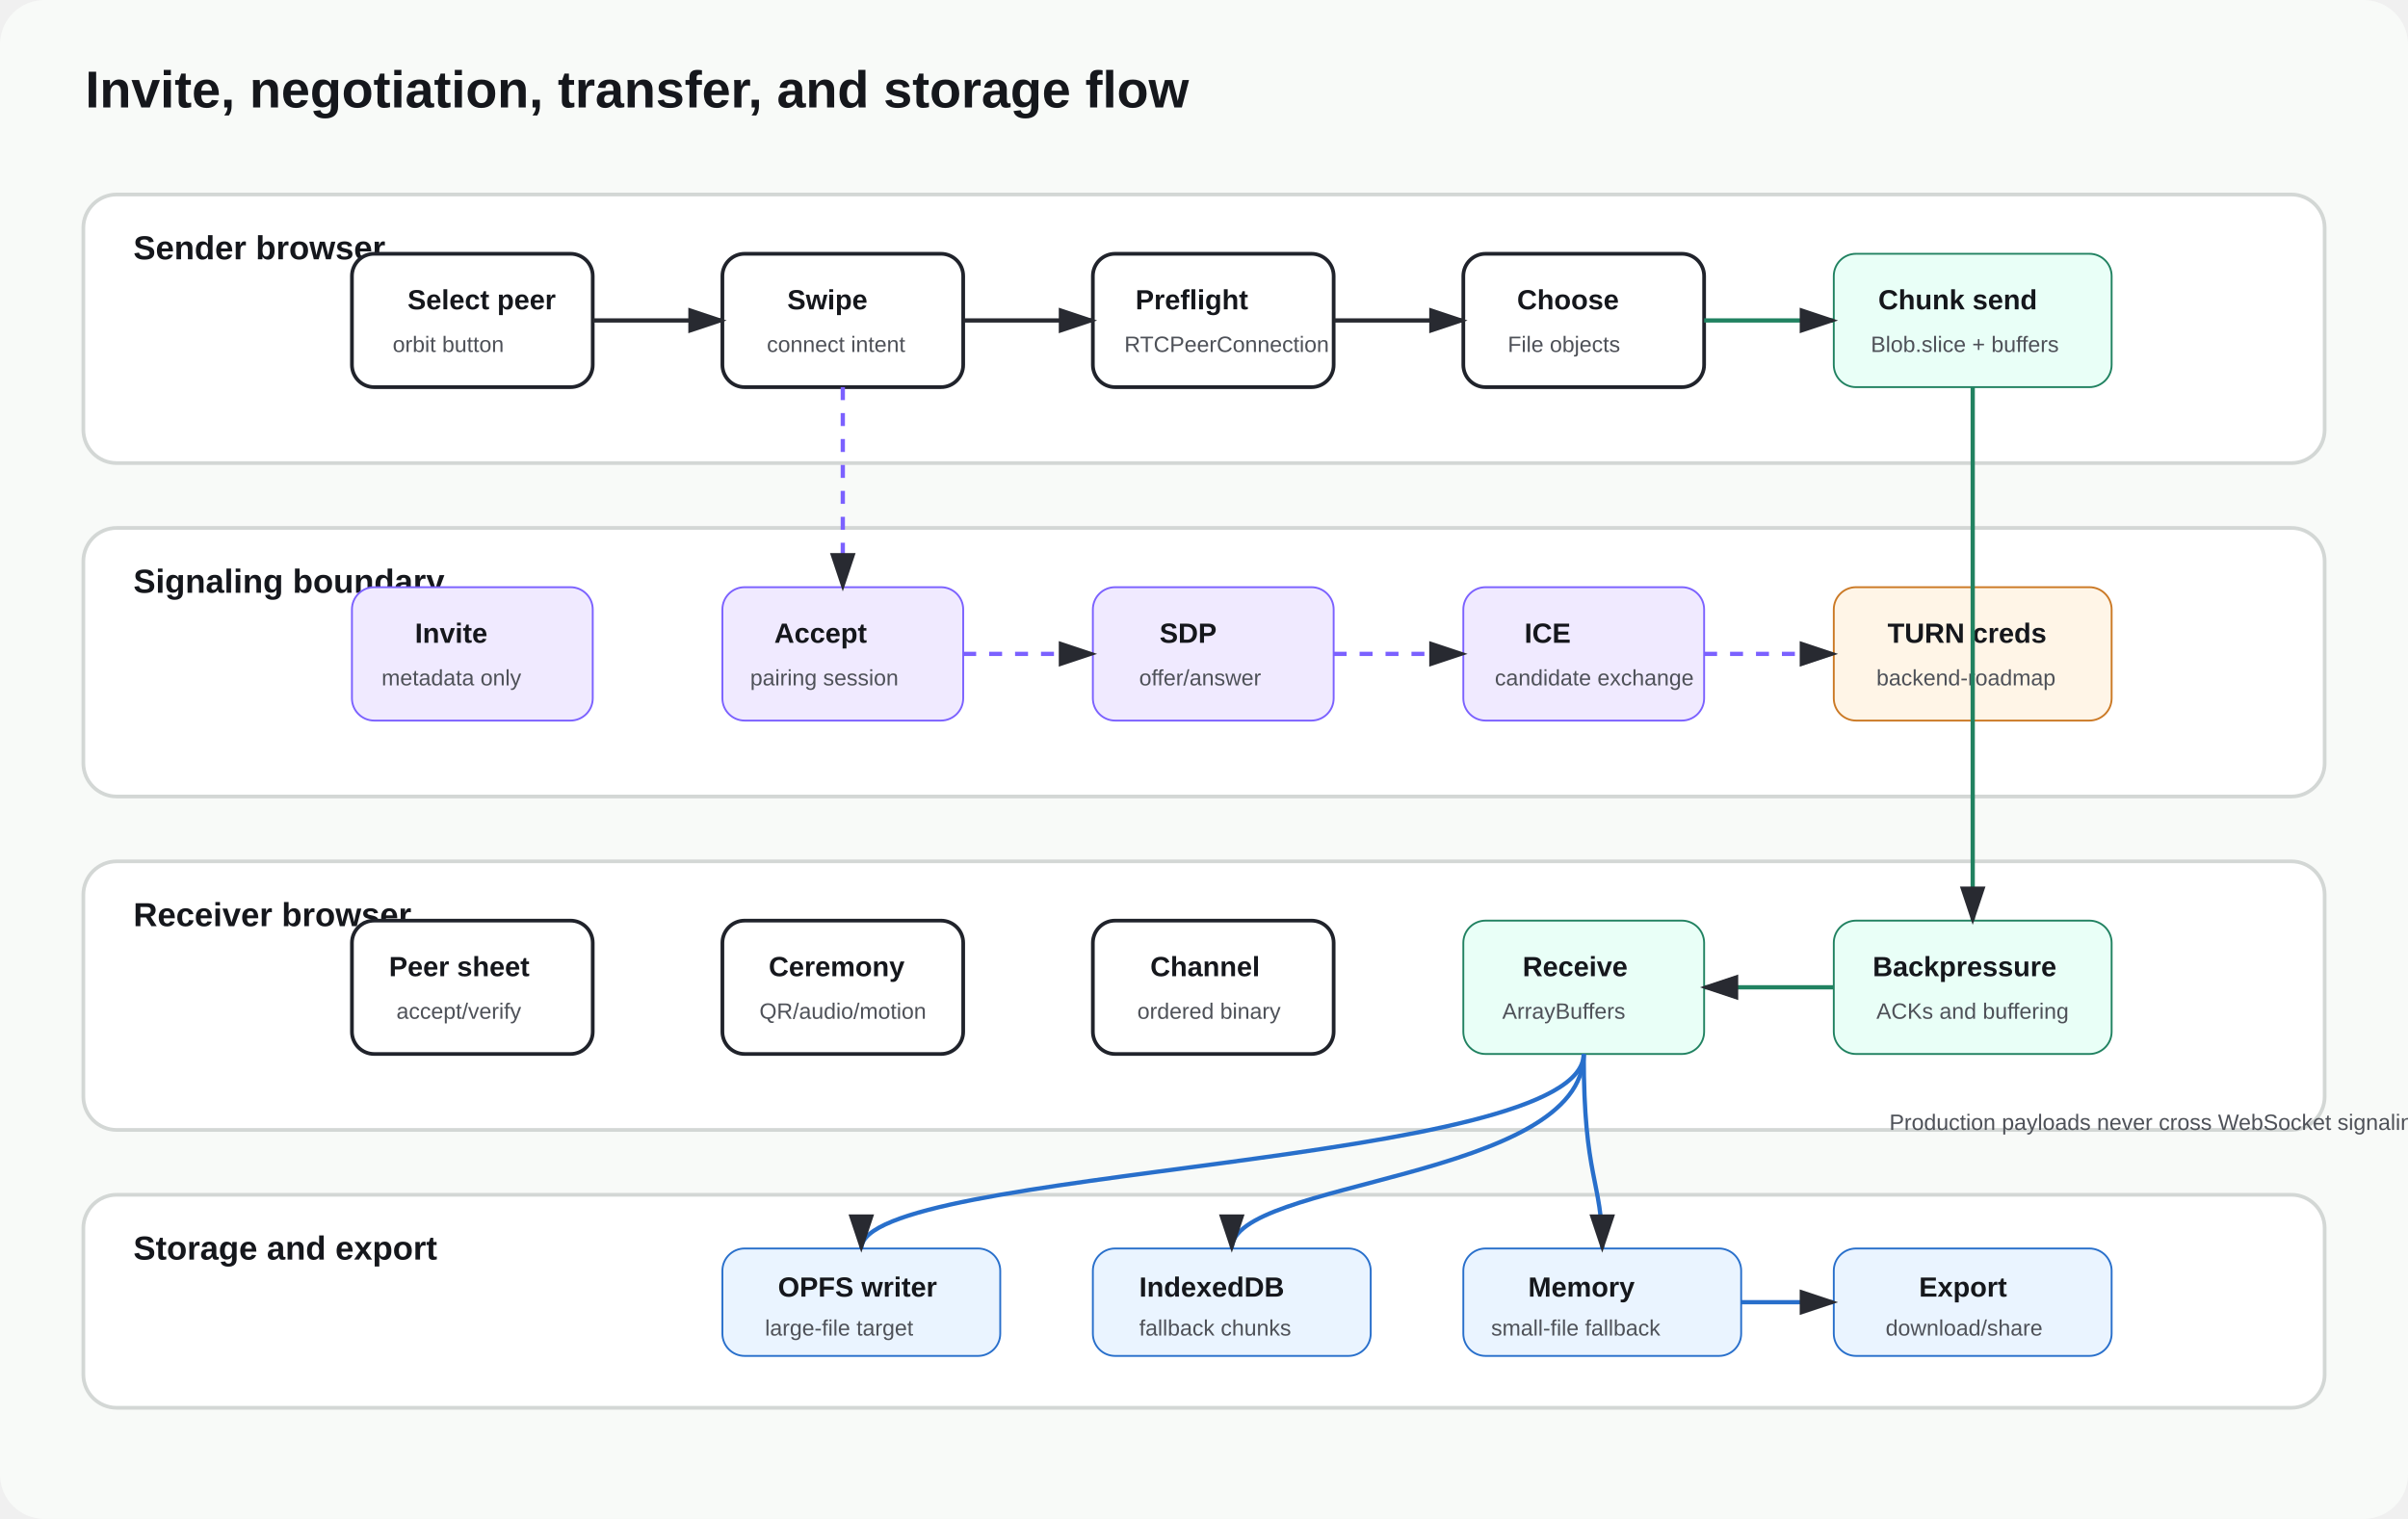
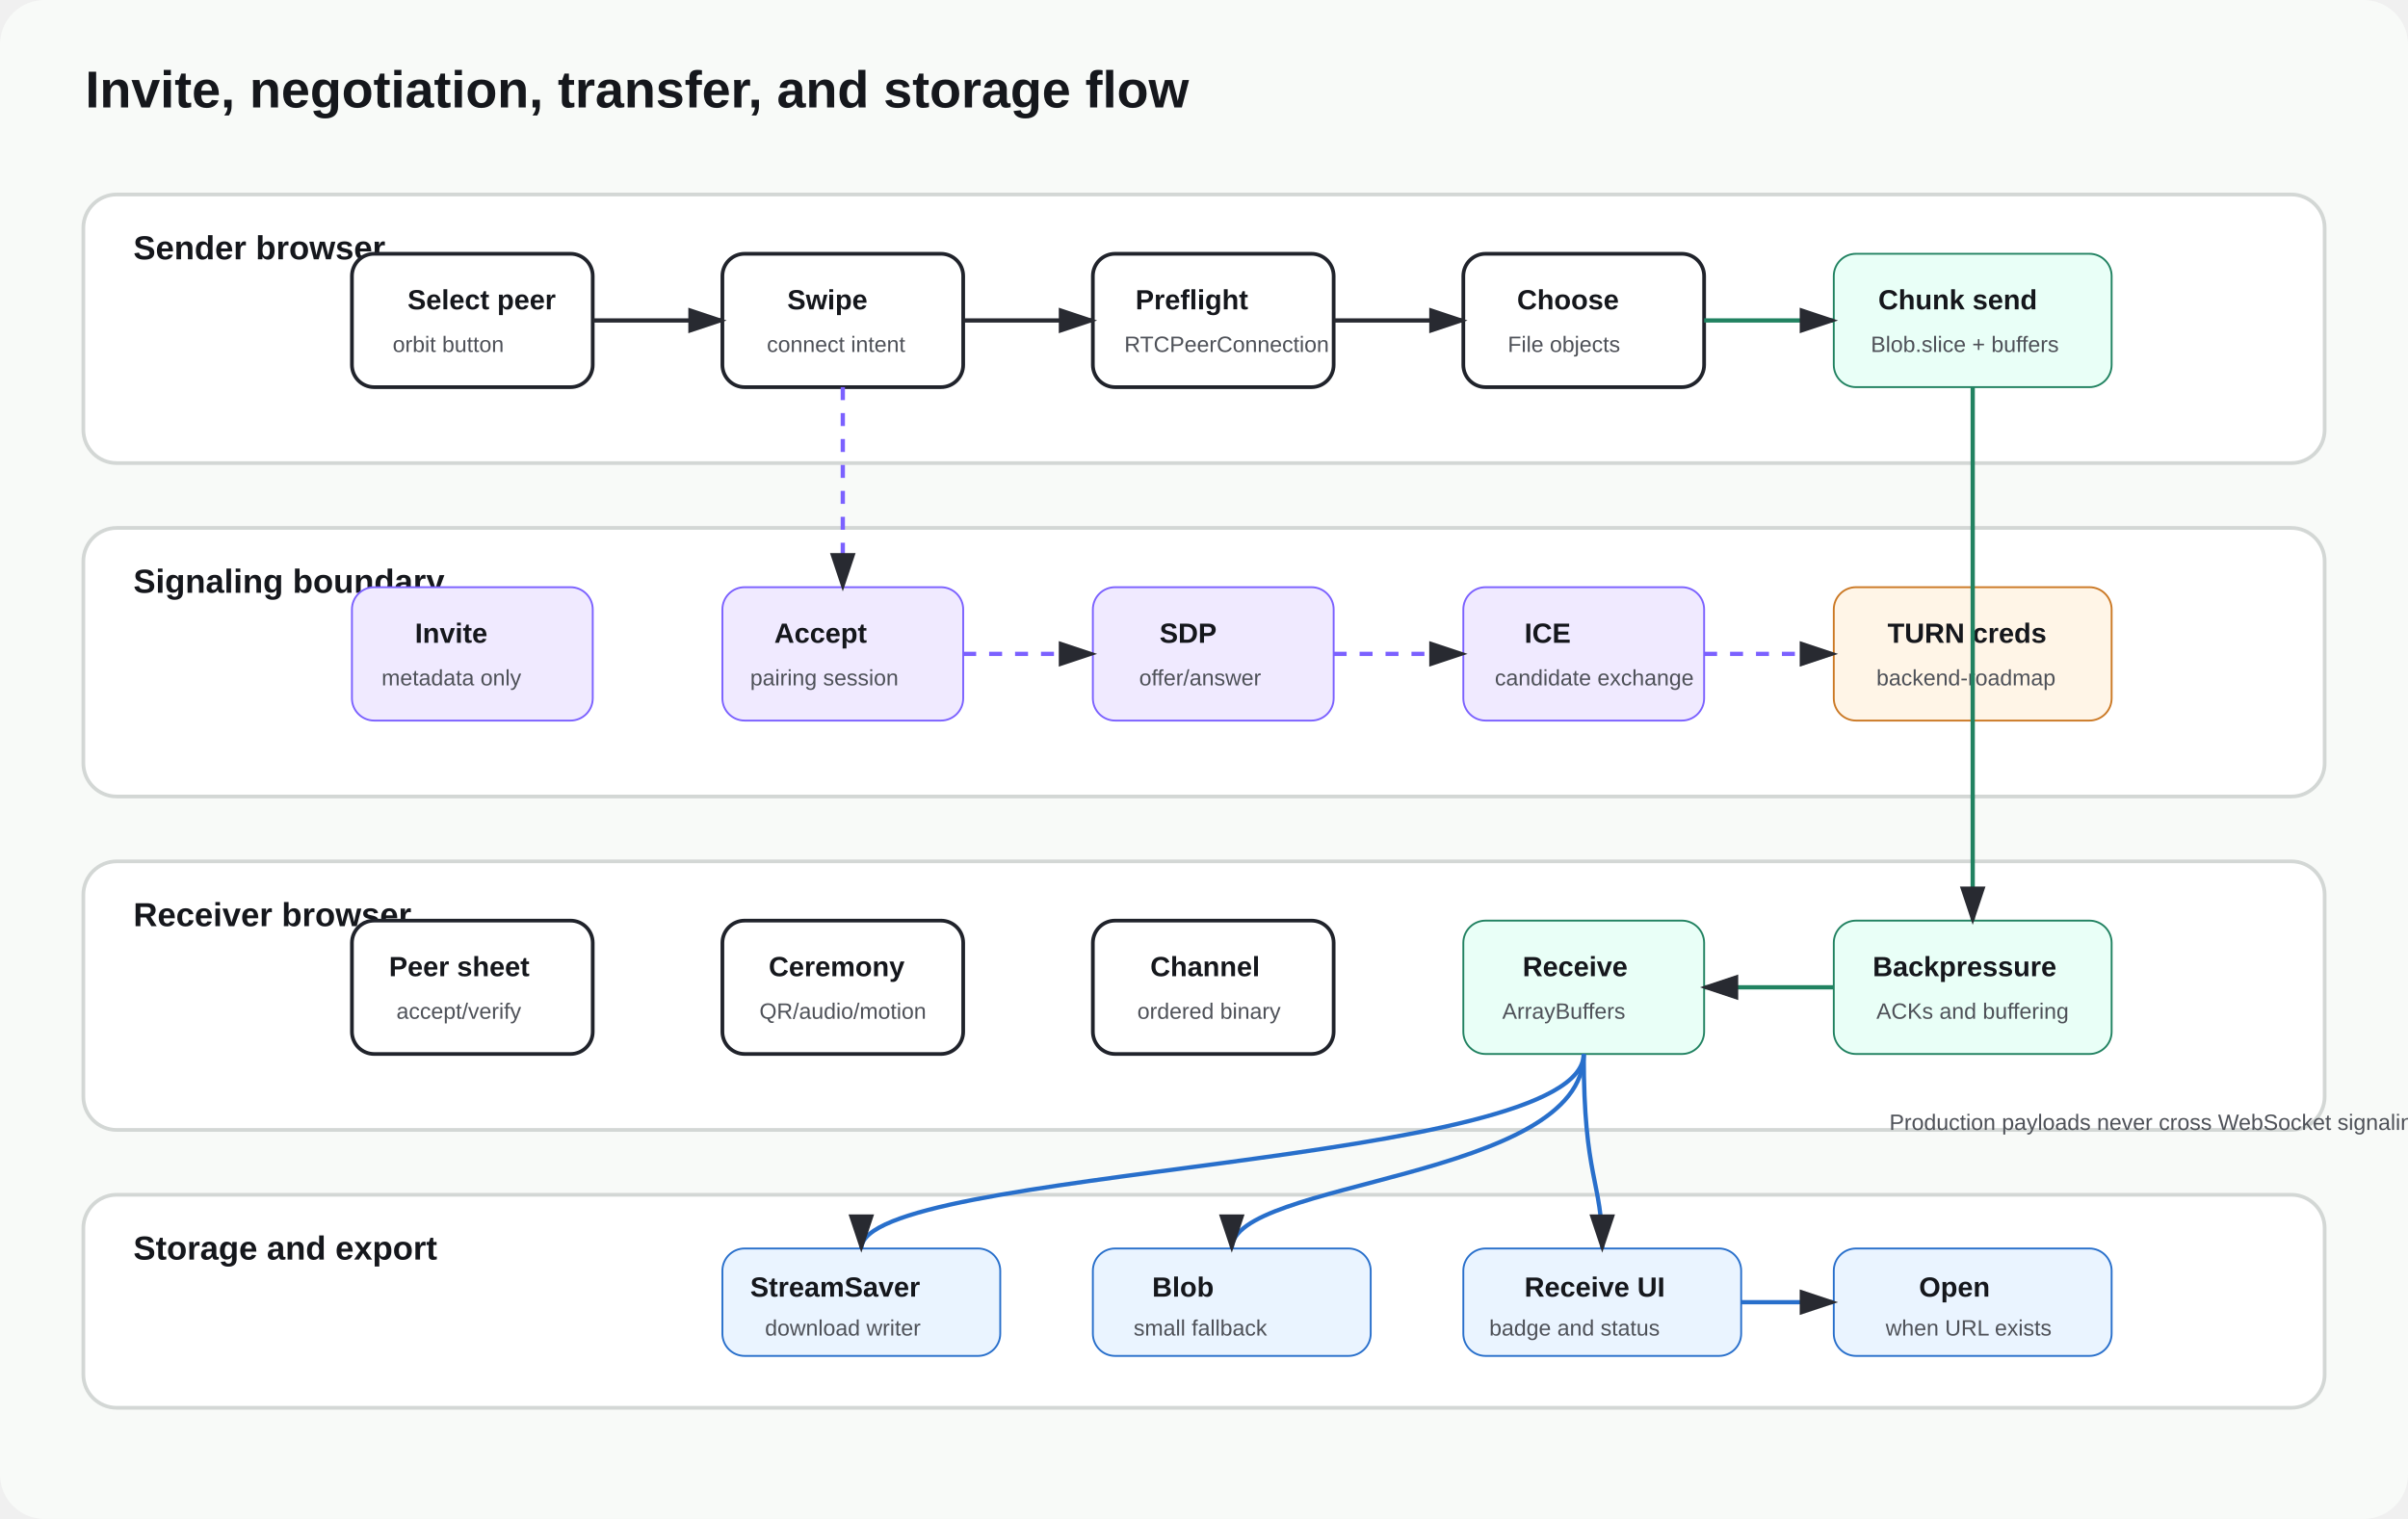
<svg xmlns="http://www.w3.org/2000/svg" width="1300" height="820" viewBox="0 0 1300 820" role="img" aria-labelledby="title desc">
  <defs>
    <style>
      .bg{fill:#f8faf8}.swim{fill:#fff;stroke:#d3d7d5;stroke-width:2}.box{fill:#fff;stroke:#20232b;stroke-width:2}.meta{fill:#f0eaff;stroke:#7b61ff}.data{fill:#e9fff7;stroke:#218261}.store{fill:#eaf4ff;stroke:#286fcb}.warn{fill:#fff5e7;stroke:#cb7925}.title{font:700 28px Arial,sans-serif;fill:#15171c}.lane{font:700 18px Arial,sans-serif;fill:#15171c}.label{font:700 15px Arial,sans-serif;fill:#15171c}.small{font:12px Arial,sans-serif;fill:#4e5158}.arrow{stroke:#282a31;stroke-width:2.3;fill:none;marker-end:url(#arrow)}.dash{stroke-dasharray:7 7}.dataLine{stroke:#218261}.metaLine{stroke:#7b61ff}.storeLine{stroke:#286fcb}
    </style>
    <marker id="arrow" markerWidth="10" markerHeight="10" refX="8" refY="3" orient="auto" markerUnits="strokeWidth">
      <path d="M0,0 L0,6 L9,3 z" fill="#282a31" />
    </marker>
  </defs>
  <rect class="bg" width="1300" height="820" rx="24" />
  <text class="title" x="46" y="58">Invite, negotiation, transfer, and storage flow</text>
  <rect class="swim" x="45" y="105" width="1210" height="145" rx="18" />
  <text class="lane" x="72" y="140">Sender browser</text>
  <rect class="swim" x="45" y="285" width="1210" height="145" rx="18" />
  <text class="lane" x="72" y="320">Signaling boundary</text>
  <rect class="swim" x="45" y="465" width="1210" height="145" rx="18" />
  <text class="lane" x="72" y="500">Receiver browser</text>
  <rect class="swim" x="45" y="645" width="1210" height="115" rx="18" />
  <text class="lane" x="72" y="680">Storage and export</text>
  <rect class="box" x="190" y="137" width="130" height="72" rx="12" />
  <text class="label" x="220" y="167">Select peer</text>
  <text class="small" x="212" y="190">orbit button</text>
  <rect class="box" x="390" y="137" width="130" height="72" rx="12" />
  <text class="label" x="425" y="167">Swipe</text>
  <text class="small" x="414" y="190">connect intent</text>
  <rect class="box" x="590" y="137" width="130" height="72" rx="12" />
  <text class="label" x="613" y="167">Preflight</text>
  <text class="small" x="607" y="190">RTCPeerConnection</text>
  <rect class="box" x="790" y="137" width="130" height="72" rx="12" />
  <text class="label" x="819" y="167">Choose</text>
  <text class="small" x="814" y="190">File objects</text>
  <rect class="data" x="990" y="137" width="150" height="72" rx="12" />
  <text class="label" x="1014" y="167">Chunk send</text>
  <text class="small" x="1010" y="190">Blob.slice + buffers</text>
  <rect class="meta" x="190" y="317" width="130" height="72" rx="12" />
  <text class="label" x="224" y="347">Invite</text>
  <text class="small" x="206" y="370">metadata only</text>
  <rect class="meta" x="390" y="317" width="130" height="72" rx="12" />
  <text class="label" x="418" y="347">Accept</text>
  <text class="small" x="405" y="370">pairing session</text>
  <rect class="meta" x="590" y="317" width="130" height="72" rx="12" />
  <text class="label" x="626" y="347">SDP</text>
  <text class="small" x="615" y="370">offer/answer</text>
  <rect class="meta" x="790" y="317" width="130" height="72" rx="12" />
  <text class="label" x="823" y="347">ICE</text>
  <text class="small" x="807" y="370">candidate exchange</text>
  <rect class="warn" x="990" y="317" width="150" height="72" rx="12" />
  <text class="label" x="1019" y="347">TURN creds</text>
  <text class="small" x="1013" y="370">backend-roadmap</text>
  <rect class="box" x="190" y="497" width="130" height="72" rx="12" />
  <text class="label" x="210" y="527">Peer sheet</text>
  <text class="small" x="214" y="550">accept/verify</text>
  <rect class="box" x="390" y="497" width="130" height="72" rx="12" />
  <text class="label" x="415" y="527">Ceremony</text>
  <text class="small" x="410" y="550">QR/audio/motion</text>
  <rect class="box" x="590" y="497" width="130" height="72" rx="12" />
  <text class="label" x="621" y="527">Channel</text>
  <text class="small" x="614" y="550">ordered binary</text>
  <rect class="data" x="790" y="497" width="130" height="72" rx="12" />
  <text class="label" x="822" y="527">Receive</text>
  <text class="small" x="811" y="550">ArrayBuffers</text>
  <rect class="data" x="990" y="497" width="150" height="72" rx="12" />
  <text class="label" x="1011" y="527">Backpressure</text>
  <text class="small" x="1013" y="550">ACKs and buffering</text>
  <rect class="store" x="390" y="674" width="150" height="58" rx="12" />
-   <text class="label" x="420" y="700">OPFS writer</text>
-   <text class="small" x="413" y="721">large-file target</text>
+   <text class="label" x="405" y="700">StreamSaver</text>
+   <text class="small" x="413" y="721">download writer</text>
  <rect class="store" x="590" y="674" width="150" height="58" rx="12" />
-   <text class="label" x="615" y="700">IndexedDB</text>
-   <text class="small" x="615" y="721">fallback chunks</text>
+   <text class="label" x="622" y="700">Blob</text>
+   <text class="small" x="612" y="721">small fallback</text>
  <rect class="store" x="790" y="674" width="150" height="58" rx="12" />
-   <text class="label" x="825" y="700">Memory</text>
-   <text class="small" x="805" y="721">small-file fallback</text>
+   <text class="label" x="823" y="700">Receive UI</text>
+   <text class="small" x="804" y="721">badge and status</text>
  <rect class="store" x="990" y="674" width="150" height="58" rx="12" />
-   <text class="label" x="1036" y="700">Export</text>
-   <text class="small" x="1018" y="721">download/share</text>
+   <text class="label" x="1036" y="700">Open</text>
+   <text class="small" x="1018" y="721">when URL exists</text>
  <path class="arrow" d="M320 173 H390" />
  <path class="arrow metaLine dash" d="M455 209 V317" />
  <path class="arrow metaLine dash" d="M520 353 H590" />
  <path class="arrow metaLine dash" d="M720 353 H790" />
  <path class="arrow metaLine dash" d="M920 353 H990" />
  <path class="arrow" d="M520 173 H590" />
  <path class="arrow" d="M720 173 H790" />
  <path class="arrow dataLine" d="M920 173 H990" />
  <path class="arrow dataLine" d="M1065 209 V497" />
  <path class="arrow dataLine" d="M990 533 H920" />
  <path class="arrow storeLine" d="M855 569 C855 630 465 630 465 674" />
  <path class="arrow storeLine" d="M855 569 C855 637 665 637 665 674" />
  <path class="arrow storeLine" d="M855 569 C855 637 865 637 865 674" />
  <path class="arrow storeLine" d="M940 703 H990" />
  <text class="small" x="1020" y="610">Production payloads never cross WebSocket signaling.</text>
</svg>
